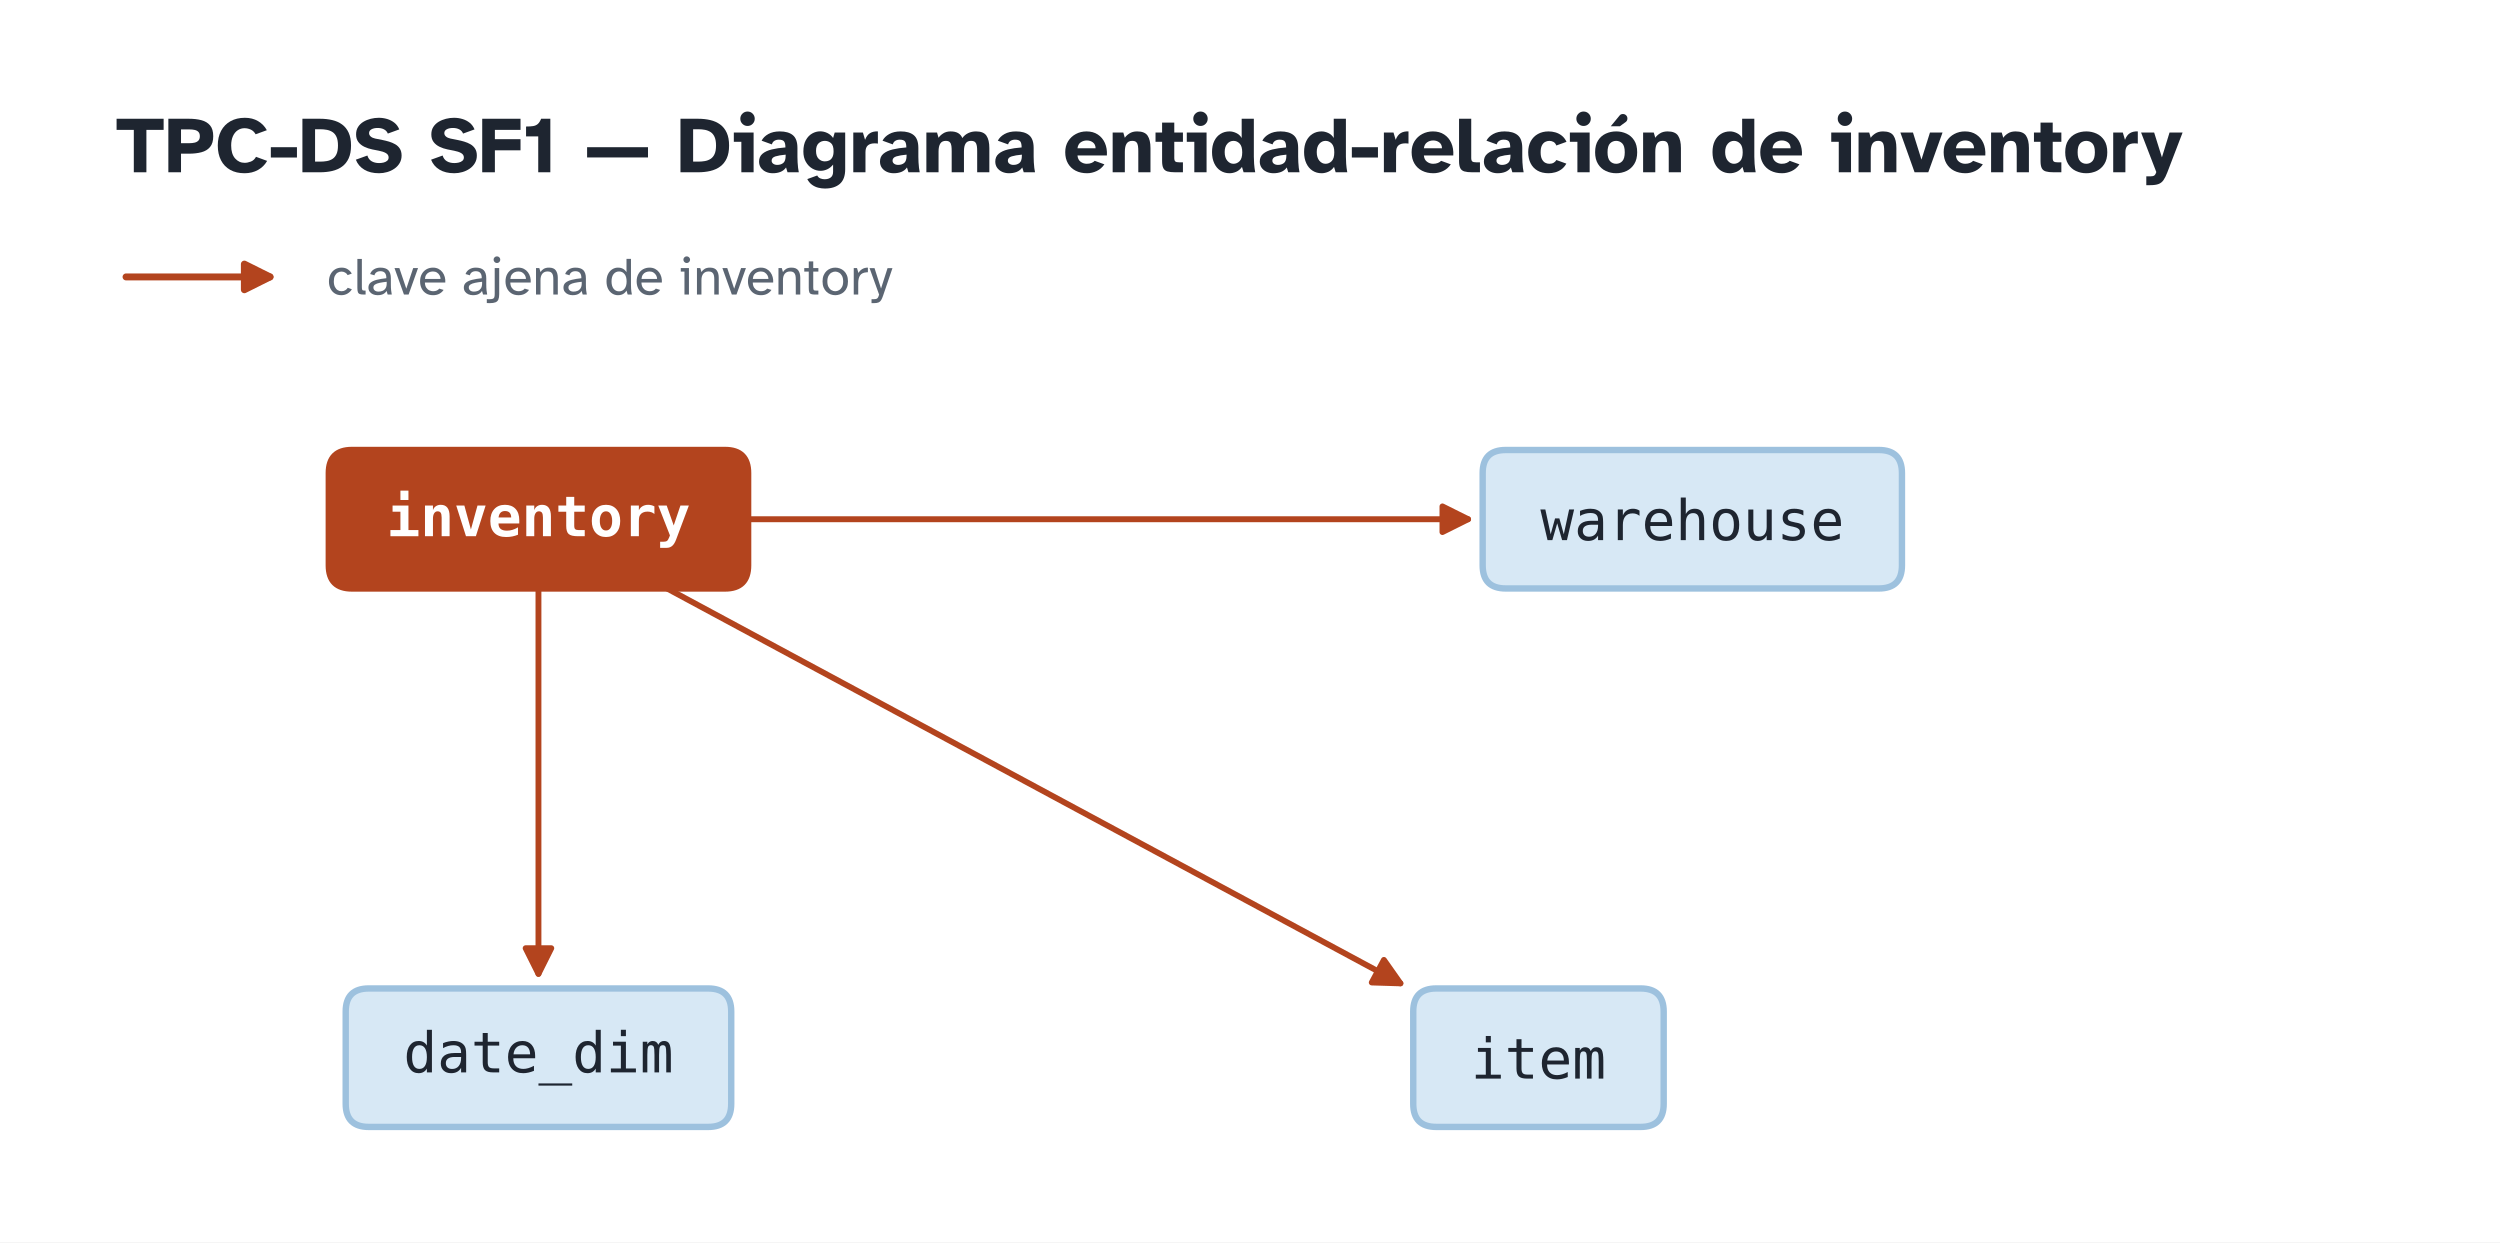
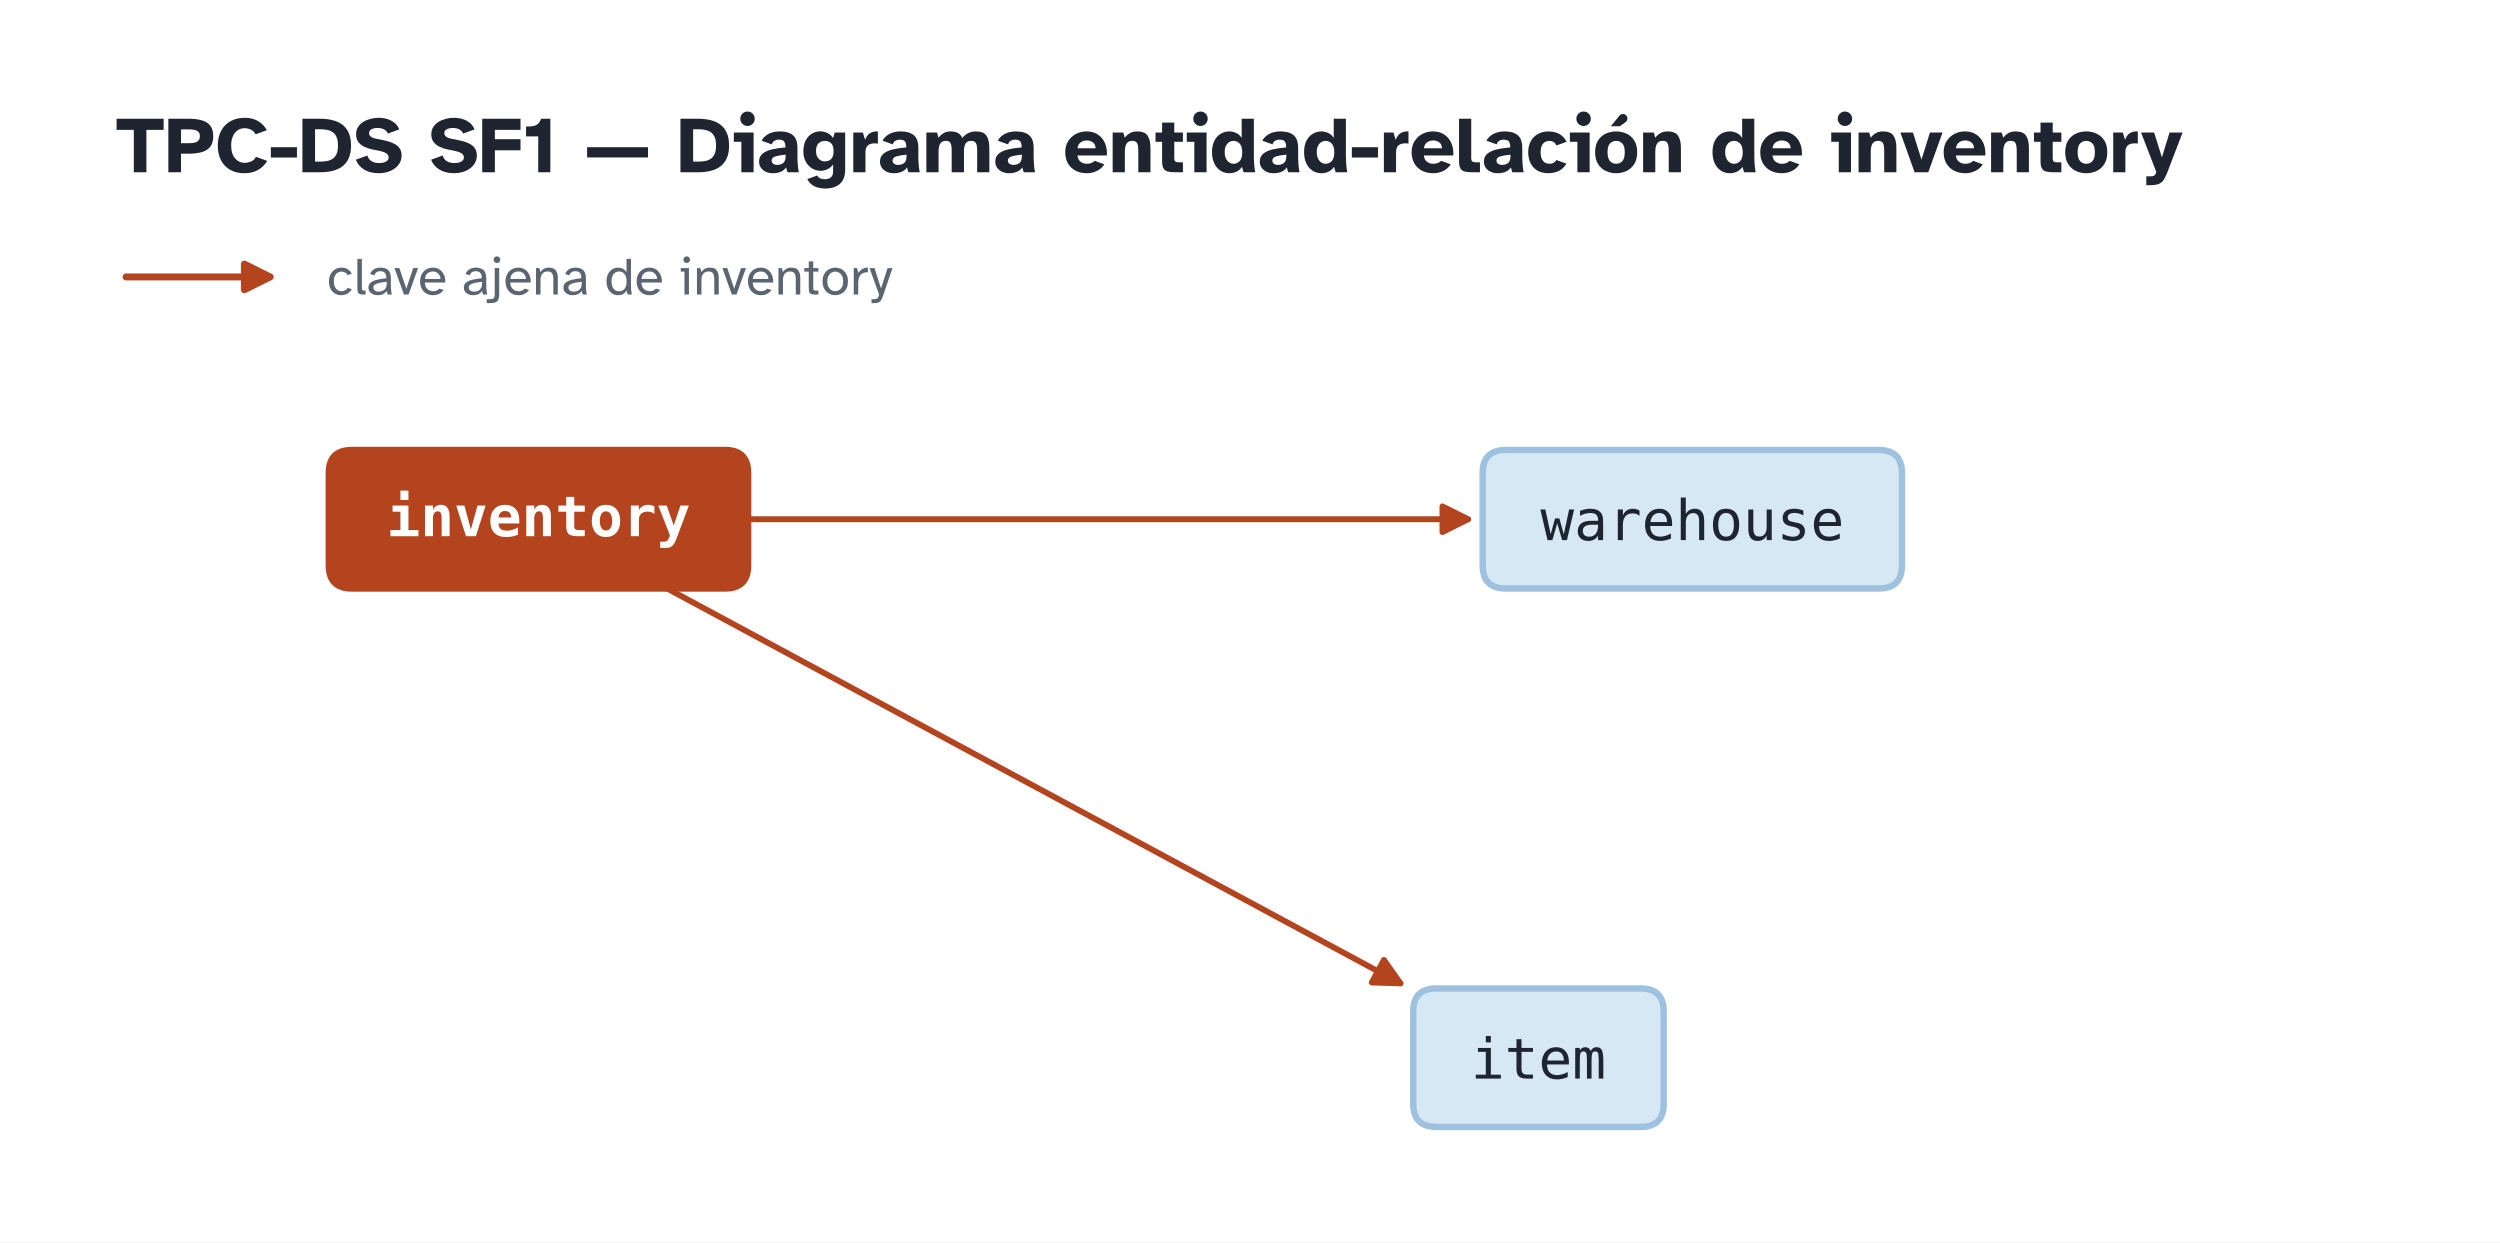
<svg xmlns="http://www.w3.org/2000/svg" xmlns:xlink="http://www.w3.org/1999/xlink" width="468pt" height="232.56pt" viewBox="0 0 468 232.56" version="1.1">
  <defs>
    <style type="text/css">*{stroke-linejoin: round; stroke-linecap: butt}</style>
  </defs>
  <g id="figure_1">
    <g id="patch_1">
      <path d="M 0 232.56  L 468 232.56  L 468 0  L 0 0  z " style="fill: #ffffff" />
    </g>
    <g id="axes_1">
      <g id="patch_2">
-         <path d="M 100.8 110.16  Q 100.8 146.848 100.8 182.307  " style="fill: none; stroke: #b3441e; stroke-width: 1.1; stroke-linecap: round" />
-         <path d="M 103.2 177.507  L 100.8 182.307  L 98.4 177.507  z " style="fill: #b3441e; stroke: #b3441e; stroke-width: 1.1; stroke-linecap: round" />
-       </g>
-       <g id="patch_3">
        <path d="M 124.869 110.16  Q 194.055 147.414 262.158 184.085  " style="fill: none; stroke: #b3441e; stroke-width: 1.1; stroke-linecap: round" />
        <path d="M 259.069 179.696  L 262.158 184.085  L 256.794 183.922  z " style="fill: #b3441e; stroke: #b3441e; stroke-width: 1.1; stroke-linecap: round" />
      </g>
-       <g id="patch_4">
+       <g id="patch_3">
        <path d="M 140.044 97.2  Q 208.051 97.2 274.828 97.2  " style="fill: none; stroke: #b3441e; stroke-width: 1.1; stroke-linecap: round" />
        <path d="M 270.028 94.8  L 274.828 97.2  L 270.028 99.6  z " style="fill: #b3441e; stroke: #b3441e; stroke-width: 1.1; stroke-linecap: round" />
      </g>
      <g id="text_1">
        <g style="fill: #1e2530" transform="translate(21.6 32.25) scale(0.15 -0.15)">
          <defs>
            <path id="AtkinsonHyperlegible-Bold-22" d="M 1472 0  L 1472 3386  L 96 3386  L 96 4275  L 3853 4275  L 3853 3386  L 2477 3386  L 2477 0  L 1472 0  z " transform="scale(0.015625)" />
            <path id="AtkinsonHyperlegible-Bold-1e" d="M 282 0  L 282 4275  L 1926 4275  Q 2483 4275 2921 4160  Q 3360 4045 3613 3744  Q 3866 3443 3866 2880  Q 3866 2323 3613 2019  Q 3360 1715 2921 1600  Q 2483 1485 1926 1485  L 1293 1485  L 1293 0  L 282 0  z M 1293 2323  L 1958 2323  Q 2195 2323 2384 2368  Q 2573 2413 2685 2534  Q 2797 2656 2797 2880  Q 2797 3104 2685 3222  Q 2573 3341 2384 3382  Q 2195 3424 1958 3424  L 1293 3424  L 1293 2323  z " transform="scale(0.015625)" />
            <path id="AtkinsonHyperlegible-Bold-11" d="M 2362 -77  Q 1696 -77 1216 192  Q 736 461 480 960  Q 224 1459 224 2138  Q 224 2816 489 3312  Q 755 3808 1241 4080  Q 1728 4352 2387 4352  Q 2995 4352 3446 4083  Q 3898 3814 4141 3360  L 3245 3034  Q 3104 3296 2861 3408  Q 2618 3520 2355 3520  Q 2061 3520 1817 3357  Q 1574 3194 1433 2883  Q 1293 2573 1293 2138  Q 1293 1466 1603 1110  Q 1914 755 2368 755  Q 2611 755 2870 857  Q 3130 960 3277 1235  L 4166 909  Q 3910 454 3440 188  Q 2970 -77 2362 -77  z " transform="scale(0.015625)" />
            <path id="AtkinsonHyperlegible-Bold-84" d="M 154 1178  L 154 2003  L 2240 2003  L 2240 1178  L 154 1178  z " transform="scale(0.015625)" />
            <path id="AtkinsonHyperlegible-Bold-12" d="M 282 0  L 282 4275  L 1690 4275  Q 2214 4275 2665 4169  Q 3117 4064 3453 3817  Q 3789 3571 3977 3158  Q 4166 2746 4166 2138  Q 4166 1523 3977 1113  Q 3789 704 3453 457  Q 3117 211 2665 105  Q 2214 0 1690 0  L 282 0  z M 1293 851  L 1709 851  Q 1984 851 2237 896  Q 2490 941 2691 1072  Q 2893 1203 3008 1459  Q 3123 1715 3123 2138  Q 3123 2560 3008 2819  Q 2893 3078 2691 3209  Q 2490 3341 2237 3389  Q 1984 3437 1709 3437  L 1293 3437  L 1293 851  z " transform="scale(0.015625)" />
            <path id="AtkinsonHyperlegible-Bold-21" d="M 2010 -77  Q 1312 -77 835 208  Q 358 493 160 1005  L 1082 1338  Q 1171 1030 1417 883  Q 1664 736 2016 736  Q 2202 736 2374 777  Q 2547 819 2662 918  Q 2778 1018 2778 1184  Q 2778 1408 2560 1533  Q 2342 1658 1997 1722  L 1478 1824  Q 1133 1894 835 2038  Q 538 2182 358 2422  Q 179 2662 179 3027  Q 179 3373 339 3622  Q 499 3872 764 4032  Q 1030 4192 1350 4272  Q 1670 4352 1990 4352  Q 2336 4352 2659 4256  Q 2982 4160 3238 3958  Q 3494 3757 3629 3424  L 2714 3091  Q 2630 3309 2416 3424  Q 2202 3539 1901 3539  Q 1606 3539 1411 3433  Q 1216 3328 1216 3130  Q 1216 2970 1350 2854  Q 1485 2739 1702 2694  L 2278 2579  Q 2541 2528 2809 2448  Q 3078 2368 3305 2237  Q 3533 2106 3673 1888  Q 3814 1670 3814 1338  Q 3814 998 3657 732  Q 3501 467 3241 288  Q 2982 109 2662 16  Q 2342 -77 2010 -77  z " transform="scale(0.015625)" />
            <path id="AtkinsonHyperlegible-Bold-3" transform="scale(0.015625)" />
            <path id="AtkinsonHyperlegible-Bold-14" d="M 282 0  L 282 4275  L 3341 4275  L 3341 3386  L 1293 3386  L 1293 2643  L 3341 2643  L 3341 1754  L 1293 1754  L 1293 0  L 282 0  z " transform="scale(0.015625)" />
            <path id="AtkinsonHyperlegible-Bold-6" d="M 1274 0  L 1274 2867  L 301 2867  L 301 3654  Q 640 3654 864 3689  Q 1088 3725 1238 3856  Q 1389 3987 1504 4275  L 2240 4275  L 2240 0  L 1274 0  z " transform="scale(0.015625)" />
            <path id="AtkinsonHyperlegible-Bold-ad" d="M 262 1184  L 262 2003  L 5126 2003  L 5126 1184  L 262 1184  z " transform="scale(0.015625)" />
            <path id="AtkinsonHyperlegible-Bold-31" d="M 1248 3699  Q 1011 3699 841 3868  Q 672 4038 672 4275  Q 672 4518 841 4684  Q 1011 4851 1248 4851  Q 1491 4851 1657 4684  Q 1824 4518 1824 4275  Q 1824 4038 1657 3868  Q 1491 3699 1248 3699  z M 755 0  L 755 2432  L 154 2432  L 154 3174  L 1734 3174  L 1734 0  L 755 0  z " transform="scale(0.015625)" />
            <path id="AtkinsonHyperlegible-Bold-29" d="M 1248 -77  Q 947 -77 697 38  Q 448 154 301 362  Q 154 570 154 858  Q 154 1248 426 1478  Q 698 1709 1171 1824  Q 1645 1939 2259 1984  Q 2259 2323 2150 2464  Q 2042 2605 1728 2605  Q 1530 2605 1379 2512  Q 1229 2419 1178 2227  L 358 2522  Q 518 2842 892 3053  Q 1267 3264 1811 3264  Q 2490 3264 2854 2963  Q 3219 2662 3219 1939  L 3219 1242  Q 3219 1037 3232 800  Q 3245 563 3270 352  Q 3296 141 3328 0  L 2426 0  L 2310 384  Q 2131 134 1859 28  Q 1587 -77 1248 -77  z M 1606 589  Q 1894 589 2086 742  Q 2278 896 2278 1331  L 2278 1408  Q 1773 1363 1465 1270  Q 1158 1178 1158 928  Q 1158 774 1286 681  Q 1414 589 1606 589  z " transform="scale(0.015625)" />
            <path id="AtkinsonHyperlegible-Bold-2f" d="M 1875 -1299  Q 1613 -1299 1344 -1232  Q 1075 -1165 844 -998  Q 614 -832 467 -544  L 1261 -256  Q 1350 -429 1516 -493  Q 1683 -557 1850 -557  Q 2157 -557 2342 -413  Q 2528 -269 2528 45  L 2528 614  Q 2323 358 2057 236  Q 1792 115 1523 115  Q 1178 115 864 300  Q 550 486 352 832  Q 154 1178 154 1658  Q 154 2214 352 2569  Q 550 2925 857 3097  Q 1165 3270 1491 3270  Q 1792 3270 2070 3136  Q 2349 3002 2528 2739  L 2656 3174  L 3494 3174  L 3494 237  Q 3494 -557 3065 -928  Q 2637 -1299 1875 -1299  z M 1869 870  Q 2061 870 2217 944  Q 2374 1018 2470 1197  Q 2566 1376 2566 1683  Q 2566 2150 2358 2329  Q 2150 2509 1869 2509  Q 1581 2509 1373 2317  Q 1165 2125 1165 1709  Q 1165 1286 1373 1078  Q 1581 870 1869 870  z " transform="scale(0.015625)" />
            <path id="AtkinsonHyperlegible-Bold-3a" d="M 320 0  L 320 3174  L 1088 3174  L 1261 2592  Q 1408 2976 1664 3129  Q 1920 3283 2285 3264  L 2285 2291  Q 2208 2304 2150 2307  Q 2093 2310 2022 2310  Q 1670 2310 1481 2144  Q 1293 1978 1293 1600  L 1293 0  L 320 0  z " transform="scale(0.015625)" />
            <path id="AtkinsonHyperlegible-Bold-35" d="M 320 0  L 320 3174  L 1171 3174  L 1293 2752  Q 1402 2931 1651 3097  Q 1901 3264 2253 3264  Q 2630 3264 2857 3129  Q 3085 2995 3194 2733  Q 3379 2995 3664 3129  Q 3949 3264 4282 3264  Q 4890 3264 5120 2921  Q 5350 2579 5350 1933  L 5350 0  L 4378 0  L 4378 1690  Q 4378 1914 4352 2099  Q 4326 2285 4224 2397  Q 4122 2509 3885 2509  Q 3590 2509 3456 2301  Q 3322 2093 3322 1677  L 3322 0  L 2342 0  L 2342 1690  Q 2342 1914 2320 2099  Q 2298 2285 2198 2397  Q 2099 2509 1869 2509  Q 1568 2509 1430 2291  Q 1293 2074 1293 1658  L 1293 0  L 320 0  z " transform="scale(0.015625)" />
            <path id="AtkinsonHyperlegible-Bold-2d" d="M 1894 -77  Q 1382 -77 988 124  Q 595 326 374 704  Q 154 1082 154 1606  Q 154 2112 387 2483  Q 621 2854 1008 3059  Q 1395 3264 1856 3264  Q 2381 3264 2755 3017  Q 3130 2771 3322 2339  Q 3514 1907 3482 1344  L 1133 1344  Q 1158 1011 1379 844  Q 1600 678 1869 678  Q 2093 678 2256 745  Q 2419 813 2509 915  L 3283 634  Q 3034 269 2659 96  Q 2285 -77 1894 -77  z M 1133 1920  L 2579 1920  Q 2573 2227 2368 2384  Q 2163 2541 1882 2541  Q 1606 2541 1392 2393  Q 1178 2246 1133 1920  z " transform="scale(0.015625)" />
            <path id="AtkinsonHyperlegible-Bold-36" d="M 320 0  L 320 3174  L 1171 3174  L 1293 2752  Q 1402 2931 1654 3097  Q 1907 3264 2272 3264  Q 2886 3264 3113 2921  Q 3341 2579 3341 1933  L 3341 0  L 2368 0  L 2368 1690  Q 2368 1914 2342 2099  Q 2317 2285 2217 2397  Q 2118 2509 1882 2509  Q 1574 2509 1433 2288  Q 1293 2067 1293 1632  L 1293 0  L 320 0  z " transform="scale(0.015625)" />
            <path id="AtkinsonHyperlegible-Bold-3c" d="M 1658 0  Q 1267 0 1036 67  Q 806 134 707 329  Q 608 525 608 896  L 608 2432  L 83 2432  L 83 3174  L 608 3174  L 608 3968  L 1581 3968  L 1581 3174  L 2272 3174  L 2272 2432  L 1581 2432  L 1581 1152  Q 1581 928 1667 861  Q 1754 794 1990 794  L 2272 794  L 2272 0  L 1658 0  z " transform="scale(0.015625)" />
            <path id="AtkinsonHyperlegible-Bold-2c" d="M 1555 -77  Q 1146 -77 829 128  Q 512 333 333 713  Q 154 1094 154 1613  Q 154 2131 333 2499  Q 512 2867 829 3065  Q 1146 3264 1555 3264  Q 1818 3264 2093 3133  Q 2368 3002 2522 2739  L 2522 4275  L 3494 4275  L 3494 1242  Q 3494 1005 3516 678  Q 3539 352 3603 0  L 2675 0  L 2547 429  Q 2349 154 2083 38  Q 1818 -77 1555 -77  z M 1869 678  Q 2150 678 2358 889  Q 2566 1101 2566 1594  Q 2566 2080 2358 2294  Q 2150 2509 1869 2509  Q 1581 2509 1373 2278  Q 1165 2048 1165 1613  Q 1165 1171 1373 924  Q 1581 678 1869 678  z " transform="scale(0.015625)" />
            <path id="AtkinsonHyperlegible-Bold-34" d="M 1370 0  Q 979 0 748 67  Q 518 134 419 329  Q 320 525 320 896  L 320 4275  L 1293 4275  L 1293 1152  Q 1293 928 1382 861  Q 1472 794 1715 794  L 1990 794  L 1990 0  L 1370 0  z " transform="scale(0.015625)" />
            <path id="AtkinsonHyperlegible-Bold-2b" d="M 1779 -77  Q 1254 -77 892 134  Q 531 346 342 726  Q 154 1107 154 1606  Q 154 2106 358 2480  Q 563 2854 931 3059  Q 1299 3264 1779 3264  Q 2054 3264 2326 3187  Q 2598 3110 2832 2928  Q 3066 2746 3213 2432  L 2400 2138  Q 2323 2342 2172 2425  Q 2022 2509 1837 2509  Q 1664 2509 1504 2422  Q 1344 2336 1245 2137  Q 1146 1939 1146 1600  Q 1146 1254 1248 1052  Q 1350 851 1507 764  Q 1664 678 1837 678  Q 2042 678 2182 758  Q 2323 838 2406 979  L 3200 691  Q 3040 403 2803 233  Q 2566 64 2300 -6  Q 2035 -77 1779 -77  z " transform="scale(0.015625)" />
            <path id="AtkinsonHyperlegible-Bold-e9" d="M 1837 -77  Q 1395 -77 1011 102  Q 627 282 390 656  Q 154 1030 154 1600  Q 154 2176 390 2544  Q 627 2912 1011 3088  Q 1395 3264 1837 3264  Q 2272 3264 2656 3088  Q 3040 2912 3277 2544  Q 3514 2176 3514 1600  Q 3514 1030 3277 656  Q 3040 282 2656 102  Q 2272 -77 1837 -77  z M 1837 678  Q 2131 678 2326 889  Q 2522 1101 2522 1600  Q 2522 2106 2320 2307  Q 2118 2509 1837 2509  Q 1549 2509 1347 2307  Q 1146 2106 1146 1600  Q 1146 1101 1344 889  Q 1542 678 1837 678  z M 1402 3674  Q 1581 3891 1757 4105  Q 1933 4320 2112 4538  Q 2208 4653 2375 4653  Q 2528 4653 2630 4550  Q 2733 4448 2733 4294  Q 2733 4128 2612 4026  Q 2490 3942 2371 3852  Q 2253 3763 2132 3674  L 1402 3674  z " transform="scale(0.015625)" />
            <path id="AtkinsonHyperlegible-Bold-3e" d="M 1133 0  L 0 3174  L 1005 3174  L 1683 1011  L 2362 3174  L 3366 3174  L 2227 0  L 1133 0  z " transform="scale(0.015625)" />
            <path id="AtkinsonHyperlegible-Bold-37" d="M 1837 -77  Q 1395 -77 1011 102  Q 627 282 390 656  Q 154 1030 154 1600  Q 154 2176 390 2544  Q 627 2912 1011 3088  Q 1395 3264 1837 3264  Q 2272 3264 2656 3088  Q 3040 2912 3277 2544  Q 3514 2176 3514 1600  Q 3514 1030 3277 656  Q 3040 282 2656 102  Q 2272 -77 1837 -77  z M 1837 678  Q 2131 678 2326 889  Q 2522 1101 2522 1600  Q 2522 2106 2320 2307  Q 2118 2509 1837 2509  Q 1549 2509 1347 2307  Q 1146 2106 1146 1600  Q 1146 1101 1344 889  Q 1542 678 1837 678  z " transform="scale(0.015625)" />
            <path id="AtkinsonHyperlegible-Bold-41" d="M 416 -1030  L 416 -326  L 608 -326  Q 826 -326 934 -307  Q 1043 -288 1104 -214  Q 1165 -141 1216 19  L 0 3174  L 1043 3174  L 1664 1190  L 2272 3174  L 3315 3174  L 2099 0  Q 1946 -403 1789 -627  Q 1632 -851 1389 -940  Q 1146 -1030 730 -1030  L 416 -1030  z " transform="scale(0.015625)" />
          </defs>
          <use xlink:href="#AtkinsonHyperlegible-Bold-22" />
          <use xlink:href="#AtkinsonHyperlegible-Bold-1e" transform="translate(61.70312 0)" />
          <use xlink:href="#AtkinsonHyperlegible-Bold-11" transform="translate(124.2969 0)" />
          <use xlink:href="#AtkinsonHyperlegible-Bold-84" transform="translate(191.5938 0)" />
          <use xlink:href="#AtkinsonHyperlegible-Bold-12" transform="translate(229 0)" />
          <use xlink:href="#AtkinsonHyperlegible-Bold-21" transform="translate(297.5938 0)" />
          <use xlink:href="#AtkinsonHyperlegible-Bold-3" transform="translate(359.5 0)" />
          <use xlink:href="#AtkinsonHyperlegible-Bold-21" transform="translate(391.5 0)" />
          <use xlink:href="#AtkinsonHyperlegible-Bold-14" transform="translate(453.4062 0)" />
          <use xlink:href="#AtkinsonHyperlegible-Bold-6" transform="translate(507.8125 0)" />
          <use xlink:href="#AtkinsonHyperlegible-Bold-3" transform="translate(552.6094 0)" />
          <use xlink:href="#AtkinsonHyperlegible-Bold-ad" transform="translate(584.6094 0)" />
          <use xlink:href="#AtkinsonHyperlegible-Bold-3" transform="translate(668.8125 0)" />
          <use xlink:href="#AtkinsonHyperlegible-Bold-12" transform="translate(700.8125 0)" />
          <use xlink:href="#AtkinsonHyperlegible-Bold-31" transform="translate(769.4062 0)" />
          <use xlink:href="#AtkinsonHyperlegible-Bold-29" transform="translate(800.9062 0)" />
          <use xlink:href="#AtkinsonHyperlegible-Bold-2f" transform="translate(856.2031 0)" />
          <use xlink:href="#AtkinsonHyperlegible-Bold-3a" transform="translate(915.9062 0)" />
          <use xlink:href="#AtkinsonHyperlegible-Bold-29" transform="translate(951.8125 0)" />
          <use xlink:href="#AtkinsonHyperlegible-Bold-35" transform="translate(1007.109 0)" />
          <use xlink:href="#AtkinsonHyperlegible-Bold-29" transform="translate(1095.703 0)" />
          <use xlink:href="#AtkinsonHyperlegible-Bold-3" transform="translate(1151 0)" />
          <use xlink:href="#AtkinsonHyperlegible-Bold-2d" transform="translate(1183 0)" />
          <use xlink:href="#AtkinsonHyperlegible-Bold-36" transform="translate(1239.594 0)" />
          <use xlink:href="#AtkinsonHyperlegible-Bold-3c" transform="translate(1296.797 0)" />
          <use xlink:href="#AtkinsonHyperlegible-Bold-31" transform="translate(1334.703 0)" />
          <use xlink:href="#AtkinsonHyperlegible-Bold-2c" transform="translate(1366.203 0)" />
          <use xlink:href="#AtkinsonHyperlegible-Bold-29" transform="translate(1425.797 0)" />
          <use xlink:href="#AtkinsonHyperlegible-Bold-2c" transform="translate(1481.094 0)" />
          <use xlink:href="#AtkinsonHyperlegible-Bold-84" transform="translate(1540.688 0)" />
          <use xlink:href="#AtkinsonHyperlegible-Bold-3a" transform="translate(1578.094 0)" />
          <use xlink:href="#AtkinsonHyperlegible-Bold-2d" transform="translate(1615.297 0)" />
          <use xlink:href="#AtkinsonHyperlegible-Bold-34" transform="translate(1671.891 0)" />
          <use xlink:href="#AtkinsonHyperlegible-Bold-29" transform="translate(1705.5 0)" />
          <use xlink:href="#AtkinsonHyperlegible-Bold-2b" transform="translate(1760.797 0)" />
          <use xlink:href="#AtkinsonHyperlegible-Bold-31" transform="translate(1812.797 0)" />
          <use xlink:href="#AtkinsonHyperlegible-Bold-e9" transform="translate(1844.297 0)" />
          <use xlink:href="#AtkinsonHyperlegible-Bold-36" transform="translate(1901.594 0)" />
          <use xlink:href="#AtkinsonHyperlegible-Bold-3" transform="translate(1958.797 0)" />
          <use xlink:href="#AtkinsonHyperlegible-Bold-2c" transform="translate(1990.797 0)" />
          <use xlink:href="#AtkinsonHyperlegible-Bold-2d" transform="translate(2050.391 0)" />
          <use xlink:href="#AtkinsonHyperlegible-Bold-3" transform="translate(2106.984 0)" />
          <use xlink:href="#AtkinsonHyperlegible-Bold-31" transform="translate(2138.984 0)" />
          <use xlink:href="#AtkinsonHyperlegible-Bold-36" transform="translate(2170.484 0)" />
          <use xlink:href="#AtkinsonHyperlegible-Bold-3e" transform="translate(2227.688 0)" />
          <use xlink:href="#AtkinsonHyperlegible-Bold-2d" transform="translate(2279.281 0)" />
          <use xlink:href="#AtkinsonHyperlegible-Bold-36" transform="translate(2335.875 0)" />
          <use xlink:href="#AtkinsonHyperlegible-Bold-3c" transform="translate(2393.078 0)" />
          <use xlink:href="#AtkinsonHyperlegible-Bold-37" transform="translate(2430.984 0)" />
          <use xlink:href="#AtkinsonHyperlegible-Bold-3a" transform="translate(2488.281 0)" />
          <use xlink:href="#AtkinsonHyperlegible-Bold-41" transform="translate(2528.078 0)" />
        </g>
      </g>
-       <g id="patch_5">
+       <g id="patch_4">
        <path d="M 23.597 51.84  Q 37.798 51.84 50.546 51.84  " style="fill: none; stroke: #b3441e; stroke-width: 1.3; stroke-linecap: round" />
        <path d="M 45.746 49.44  L 50.546 51.84  L 45.746 54.24  z " style="fill: #b3441e; stroke: #b3441e; stroke-width: 1.3; stroke-linecap: round" />
      </g>
      <g id="text_2">
        <g style="fill: #5b6572" transform="translate(61.2 55.14) scale(0.1 -0.1)">
          <defs>
            <path id="AtkinsonHyperlegible-Regular-2b" d="M 1722 -77  Q 1267 -77 934 137  Q 602 352 422 723  Q 243 1094 243 1574  Q 243 2048 432 2422  Q 621 2797 966 3011  Q 1312 3226 1779 3226  Q 2208 3226 2515 3014  Q 2822 2803 2976 2509  L 2483 2330  Q 2381 2522 2182 2637  Q 1984 2752 1741 2752  Q 1504 2752 1293 2627  Q 1082 2502 954 2243  Q 826 1984 826 1581  Q 826 1184 957 918  Q 1088 653 1296 525  Q 1504 397 1741 397  Q 2003 397 2198 515  Q 2394 634 2496 813  L 2989 634  Q 2810 326 2477 124  Q 2144 -77 1722 -77  z " transform="scale(0.015625)" />
            <path id="AtkinsonHyperlegible-Regular-34" d="M 1197 0  Q 896 0 733 61  Q 570 122 509 294  Q 448 467 448 794  L 448 4269  L 986 4269  L 986 883  Q 986 640 1037 557  Q 1088 474 1312 474  L 1434 474  L 1434 0  L 1197 0  z " transform="scale(0.015625)" />
            <path id="AtkinsonHyperlegible-Regular-29" d="M 1338 -77  Q 1037 -77 787 32  Q 538 141 390 345  Q 243 550 243 838  Q 243 1216 508 1433  Q 774 1651 1257 1769  Q 1741 1888 2387 1958  Q 2400 2362 2227 2579  Q 2054 2797 1670 2797  Q 1382 2797 1200 2665  Q 1018 2534 966 2304  L 448 2458  Q 576 2822 905 3024  Q 1235 3226 1664 3226  Q 2323 3226 2627 2915  Q 2931 2605 2931 1939  L 2931 1197  Q 2931 800 2963 512  Q 2995 224 3040 0  L 2547 0  L 2419 435  Q 2278 198 2016 60  Q 1754 -77 1338 -77  z M 1453 352  Q 1702 352 1926 441  Q 2150 531 2291 745  Q 2432 960 2432 1331  L 2432 1530  Q 1946 1478 1587 1404  Q 1229 1331 1033 1200  Q 838 1069 838 851  Q 838 627 1001 489  Q 1165 352 1453 352  z " transform="scale(0.015625)" />
            <path id="AtkinsonHyperlegible-Regular-3e" d="M 1133 0  L 0 3174  L 582 3174  L 1414 704  L 2240 3174  L 2822 3174  L 1690 0  L 1133 0  z " transform="scale(0.015625)" />
            <path id="AtkinsonHyperlegible-Regular-2d" d="M 1798 -77  Q 1299 -77 953 144  Q 608 365 425 739  Q 243 1114 243 1581  Q 243 2086 448 2454  Q 653 2822 1001 3024  Q 1350 3226 1786 3226  Q 2163 3226 2451 3075  Q 2739 2925 2928 2672  Q 3117 2419 3203 2099  Q 3290 1779 3264 1440  L 819 1440  Q 832 1043 995 812  Q 1158 582 1382 489  Q 1606 397 1798 397  Q 2067 397 2249 483  Q 2432 570 2541 710  L 3059 557  Q 2886 282 2566 102  Q 2246 -77 1798 -77  z M 826 1869  L 2694 1869  Q 2694 2093 2582 2297  Q 2470 2502 2268 2633  Q 2067 2765 1786 2765  Q 1549 2765 1337 2675  Q 1126 2586 988 2387  Q 851 2189 826 1869  z " transform="scale(0.015625)" />
            <path id="AtkinsonHyperlegible-Regular-3" transform="scale(0.015625)" />
            <path id="AtkinsonHyperlegible-Regular-32" d="M 845 3776  Q 678 3776 560 3894  Q 442 4013 442 4179  Q 442 4346 560 4461  Q 678 4576 845 4576  Q 1011 4576 1126 4461  Q 1242 4346 1242 4179  Q 1242 4013 1126 3894  Q 1011 3776 845 3776  z M -19 -1030  L -371 -1018  L -371 -550  L -70 -557  Q 198 -557 339 -509  Q 480 -461 528 -326  Q 576 -192 576 77  L 576 3174  L 1114 3174  L 1114 45  Q 1114 -365 1014 -598  Q 915 -832 668 -931  Q 422 -1030 -19 -1030  z " transform="scale(0.015625)" />
            <path id="AtkinsonHyperlegible-Regular-36" d="M 448 0  L 448 3174  L 845 3174  L 986 2694  Q 1120 2918 1363 3072  Q 1606 3226 2010 3226  Q 2586 3226 2822 2890  Q 3059 2554 3059 2010  L 3059 0  L 2522 0  L 2522 1850  Q 2522 2093 2477 2301  Q 2432 2509 2281 2637  Q 2131 2765 1824 2765  Q 1434 2765 1210 2499  Q 986 2234 986 1722  L 986 0  L 448 0  z " transform="scale(0.015625)" />
            <path id="AtkinsonHyperlegible-Regular-2c" d="M 1606 -77  Q 1248 -77 934 118  Q 621 314 432 682  Q 243 1050 243 1574  Q 243 2099 432 2467  Q 621 2835 934 3030  Q 1248 3226 1606 3226  Q 1984 3226 2240 3075  Q 2496 2925 2637 2675  L 2637 4275  L 3174 4275  L 3174 1197  Q 3174 1037 3187 726  Q 3200 416 3283 0  L 2778 0  L 2637 480  Q 2496 224 2240 73  Q 1984 -77 1606 -77  z M 1747 384  Q 2157 384 2403 697  Q 2650 1011 2650 1574  Q 2650 2144 2403 2454  Q 2157 2765 1747 2765  Q 1338 2765 1091 2454  Q 845 2144 845 1574  Q 845 1011 1091 697  Q 1338 384 1747 384  z " transform="scale(0.015625)" />
            <path id="AtkinsonHyperlegible-Regular-31" d="M 998 3776  Q 838 3776 720 3894  Q 602 4013 602 4179  Q 602 4346 720 4461  Q 838 4576 998 4576  Q 1165 4576 1283 4461  Q 1402 4346 1402 4179  Q 1402 4013 1283 3894  Q 1165 3776 998 3776  z M 730 0  L 730 2746  L 288 2746  L 288 3174  L 1267 3174  L 1267 0  L 730 0  z " transform="scale(0.015625)" />
            <path id="AtkinsonHyperlegible-Regular-3c" d="M 1414 0  Q 1114 0 950 61  Q 787 122 726 294  Q 666 467 666 794  L 666 2746  L 128 2746  L 128 3174  L 666 3174  L 666 3974  L 1203 3974  L 1203 3174  L 1818 3174  L 1818 2746  L 1203 2746  L 1203 883  Q 1203 640 1251 557  Q 1299 474 1530 474  L 1818 474  L 1818 0  L 1414 0  z " transform="scale(0.015625)" />
            <path id="AtkinsonHyperlegible-Regular-37" d="M 1766 -77  Q 1491 -77 1222 19  Q 954 115 733 316  Q 512 518 377 832  Q 243 1146 243 1574  Q 243 2003 377 2316  Q 512 2630 733 2832  Q 954 3034 1222 3130  Q 1491 3226 1766 3226  Q 2042 3226 2314 3130  Q 2586 3034 2806 2832  Q 3027 2630 3158 2316  Q 3290 2003 3290 1574  Q 3290 1146 3158 832  Q 3027 518 2806 316  Q 2586 115 2314 19  Q 2042 -77 1766 -77  z M 1766 397  Q 1997 397 2214 521  Q 2432 646 2573 905  Q 2714 1165 2714 1574  Q 2714 1984 2573 2243  Q 2432 2502 2214 2627  Q 1997 2752 1766 2752  Q 1542 2752 1321 2627  Q 1101 2502 960 2243  Q 819 1984 819 1574  Q 819 1165 960 905  Q 1101 646 1321 521  Q 1542 397 1766 397  z " transform="scale(0.015625)" />
            <path id="AtkinsonHyperlegible-Regular-3a" d="M 448 0  L 448 3174  L 838 3174  L 1011 2586  Q 1178 2874 1462 3050  Q 1747 3226 2144 3226  L 2144 2669  Q 2099 2669 2051 2669  Q 2003 2669 1958 2662  Q 1414 2618 1200 2285  Q 986 1952 986 1363  L 986 0  L 448 0  z " transform="scale(0.015625)" />
            <path id="AtkinsonHyperlegible-Regular-41" d="M 237 -1030  L 237 -557  L 454 -557  Q 685 -557 806 -521  Q 928 -486 1001 -368  Q 1075 -250 1146 -6  L 0 3168  L 595 3168  L 1376 723  L 2157 3168  L 2746 3168  L 1619 -141  Q 1504 -480 1385 -675  Q 1267 -870 1068 -950  Q 870 -1030 512 -1030  L 237 -1030  z " transform="scale(0.015625)" />
          </defs>
          <use xlink:href="#AtkinsonHyperlegible-Regular-2b" />
          <use xlink:href="#AtkinsonHyperlegible-Regular-34" transform="translate(50 0)" />
          <use xlink:href="#AtkinsonHyperlegible-Regular-29" transform="translate(73.90625 0)" />
          <use xlink:href="#AtkinsonHyperlegible-Regular-3e" transform="translate(126.5 0)" />
          <use xlink:href="#AtkinsonHyperlegible-Regular-2d" transform="translate(170.5938 0)" />
          <use xlink:href="#AtkinsonHyperlegible-Regular-3" transform="translate(224.5 0)" />
          <use xlink:href="#AtkinsonHyperlegible-Regular-29" transform="translate(252.5 0)" />
          <use xlink:href="#AtkinsonHyperlegible-Regular-32" transform="translate(305.0938 0)" />
          <use xlink:href="#AtkinsonHyperlegible-Regular-2d" transform="translate(330.5 0)" />
          <use xlink:href="#AtkinsonHyperlegible-Regular-36" transform="translate(384.4062 0)" />
          <use xlink:href="#AtkinsonHyperlegible-Regular-29" transform="translate(439 0)" />
          <use xlink:href="#AtkinsonHyperlegible-Regular-3" transform="translate(491.5938 0)" />
          <use xlink:href="#AtkinsonHyperlegible-Regular-2c" transform="translate(519.5938 0)" />
          <use xlink:href="#AtkinsonHyperlegible-Regular-2d" transform="translate(576 0)" />
          <use xlink:href="#AtkinsonHyperlegible-Regular-3" transform="translate(629.9062 0)" />
          <use xlink:href="#AtkinsonHyperlegible-Regular-31" transform="translate(657.9062 0)" />
          <use xlink:href="#AtkinsonHyperlegible-Regular-36" transform="translate(685.7031 0)" />
          <use xlink:href="#AtkinsonHyperlegible-Regular-3e" transform="translate(740.2969 0)" />
          <use xlink:href="#AtkinsonHyperlegible-Regular-2d" transform="translate(784.3906 0)" />
          <use xlink:href="#AtkinsonHyperlegible-Regular-36" transform="translate(838.2969 0)" />
          <use xlink:href="#AtkinsonHyperlegible-Regular-3c" transform="translate(891.5938 0)" />
          <use xlink:href="#AtkinsonHyperlegible-Regular-37" transform="translate(924 0)" />
          <use xlink:href="#AtkinsonHyperlegible-Regular-3a" transform="translate(979.2031 0)" />
          <use xlink:href="#AtkinsonHyperlegible-Regular-41" transform="translate(1015.797 0)" />
        </g>
      </g>
+       <g id="patch_5">
+         <path d="M 65.876 84.24  L 135.725 84.24  Q 140.044 84.24 140.044 88.56  L 140.044 105.84  Q 140.044 110.16 135.725 110.16  L 65.876 110.16  Q 61.556 110.16 61.556 105.84  L 61.556 88.56  Q 61.556 84.24 65.876 84.24  z " clip-path="url(#p461559e64b)" style="fill: #b3441e; stroke: #b3441e; stroke-width: 1.2; stroke-linejoin: miter" />
+       </g>
      <g id="patch_6">
-         <path d="M 65.876 84.24  L 135.725 84.24  Q 140.044 84.24 140.044 88.56  L 140.044 105.84  Q 140.044 110.16 135.725 110.16  L 65.876 110.16  Q 61.556 110.16 61.556 105.84  L 61.556 88.56  Q 61.556 84.24 65.876 84.24  z " clip-path="url(#p76c222c9c9)" style="fill: #b3441e; stroke: #b3441e; stroke-width: 1.2; stroke-linejoin: miter" />
+         <path d="M 268.878 185.04  L 307.122 185.04  Q 311.442 185.04 311.442 189.36  L 311.442 206.64  Q 311.442 210.96 307.122 210.96  L 268.878 210.96  Q 264.558 210.96 264.558 206.64  L 264.558 189.36  Q 264.558 185.04 268.878 185.04  z " clip-path="url(#p461559e64b)" style="fill: #d7e8f5; stroke: #9dc1de; stroke-width: 1.2; stroke-linejoin: miter" />
      </g>
      <g id="patch_7">
-         <path d="M 69.036 185.04  L 132.564 185.04  Q 136.884 185.04 136.884 189.36  L 136.884 206.64  Q 136.884 210.96 132.564 210.96  L 69.036 210.96  Q 64.716 210.96 64.716 206.64  L 64.716 189.36  Q 64.716 185.04 69.036 185.04  z " clip-path="url(#p76c222c9c9)" style="fill: #d7e8f5; stroke: #9dc1de; stroke-width: 1.2; stroke-linejoin: miter" />
-       </g>
-       <g id="patch_8">
-         <path d="M 268.878 185.04  L 307.122 185.04  Q 311.442 185.04 311.442 189.36  L 311.442 206.64  Q 311.442 210.96 307.122 210.96  L 268.878 210.96  Q 264.558 210.96 264.558 206.64  L 264.558 189.36  Q 264.558 185.04 268.878 185.04  z " clip-path="url(#p76c222c9c9)" style="fill: #d7e8f5; stroke: #9dc1de; stroke-width: 1.2; stroke-linejoin: miter" />
-       </g>
-       <g id="patch_9">
-         <path d="M 281.875 84.24  L 351.724 84.24  Q 356.045 84.24 356.045 88.56  L 356.045 105.84  Q 356.045 110.16 351.724 110.16  L 281.875 110.16  Q 277.555 110.16 277.555 105.84  L 277.555 88.56  Q 277.555 84.24 281.875 84.24  z " clip-path="url(#p76c222c9c9)" style="fill: #d7e8f5; stroke: #9dc1de; stroke-width: 1.2; stroke-linejoin: miter" />
+         <path d="M 281.875 84.24  L 351.724 84.24  Q 356.045 84.24 356.045 88.56  L 356.045 105.84  Q 356.045 110.16 351.724 110.16  L 281.875 110.16  Q 277.555 110.16 277.555 105.84  L 277.555 88.56  Q 277.555 84.24 281.875 84.24  z " clip-path="url(#p461559e64b)" style="fill: #d7e8f5; stroke: #9dc1de; stroke-width: 1.2; stroke-linejoin: miter" />
      </g>
      <g id="text_3">
        <g style="fill: #ffffff" transform="translate(72.35402 100.3812) scale(0.105 -0.105)">
          <defs>
            <path id="DejaVuSansMono-Bold-4c" d="M 691 3500  L 2503 3500  L 2503 703  L 3641 703  L 3641 0  L 447 0  L 447 703  L 1588 703  L 1588 2797  L 691 2797  L 691 3500  z M 1588 5203  L 2503 5203  L 2503 4134  L 1588 4134  L 1588 5203  z " transform="scale(0.015625)" />
            <path id="DejaVuSansMono-Bold-51" d="M 3347 2272  L 3347 0  L 2438 0  L 2438 2131  Q 2438 2513 2330 2677  Q 2222 2841 1978 2841  Q 1731 2841 1589 2619  Q 1447 2397 1447 2003  L 1447 0  L 538 0  L 538 3500  L 1447 3500  L 1447 2975  Q 1544 3266 1778 3425  Q 2013 3584 2344 3584  Q 2841 3584 3094 3254  Q 3347 2925 3347 2272  z " transform="scale(0.015625)" />
            <path id="DejaVuSansMono-Bold-59" d="M 3603 3500  L 2491 0  L 1363 0  L 250 3500  L 1178 3500  L 1925 769  L 2675 3500  L 3603 3500  z " transform="scale(0.015625)" />
            <path id="DejaVuSansMono-Bold-48" d="M 3444 172  Q 3125 41 2794 -25  Q 2463 -91 2094 -91  Q 1216 -91 752 379  Q 288 850 288 1734  Q 288 2591 734 3087  Q 1181 3584 1953 3584  Q 2731 3584 3161 3123  Q 3591 2663 3591 1825  L 3591 1453  L 1219 1453  Q 1222 1041 1462 837  Q 1703 634 2181 634  Q 2497 634 2803 725  Q 3109 816 3444 1013  L 3444 172  z M 2669 2141  Q 2663 2503 2483 2689  Q 2303 2875 1953 2875  Q 1638 2875 1450 2683  Q 1263 2491 1228 2138  L 2669 2141  z " transform="scale(0.015625)" />
            <path id="DejaVuSansMono-Bold-57" d="M 2156 4494  L 2156 3500  L 3353 3500  L 3353 2797  L 2156 2797  L 2156 1141  Q 2156 906 2270 804  Q 2384 703 2650 703  L 3353 703  L 3353 0  L 2584 0  Q 1797 0 1519 251  Q 1241 503 1241 1184  L 1241 2797  L 347 2797  L 347 3500  L 1241 3500  L 1241 4494  L 2156 4494  z " transform="scale(0.015625)" />
            <path id="DejaVuSansMono-Bold-52" d="M 1925 2841  Q 1597 2841 1409 2552  Q 1222 2263 1222 1747  Q 1222 1231 1409 942  Q 1597 653 1925 653  Q 2256 653 2443 942  Q 2631 1231 2631 1747  Q 2631 2263 2443 2552  Q 2256 2841 1925 2841  z M 306 1747  Q 306 2594 745 3089  Q 1184 3584 1925 3584  Q 2669 3584 3108 3089  Q 3547 2594 3547 1747  Q 3547 900 3108 404  Q 2669 -91 1925 -91  Q 1184 -91 745 404  Q 306 900 306 1747  z " transform="scale(0.015625)" />
            <path id="DejaVuSansMono-Bold-55" d="M 3597 2534  Q 3447 2672 3245 2740  Q 3044 2809 2803 2809  Q 2513 2809 2295 2707  Q 2078 2606 1959 2413  Q 1884 2294 1854 2125  Q 1825 1956 1825 1613  L 1825 0  L 909 0  L 909 3500  L 1825 3500  L 1825 2956  Q 1959 3256 2237 3420  Q 2516 3584 2888 3584  Q 3075 3584 3254 3539  Q 3434 3494 3597 3406  L 3597 2534  z " transform="scale(0.015625)" />
            <path id="DejaVuSansMono-Bold-5c" d="M 2222 -378  Q 2038 -872 1780 -1098  Q 1522 -1325 1153 -1325  L 397 -1325  L 397 -628  L 769 -628  Q 1050 -628 1181 -533  Q 1313 -438 1447 -91  L 1516 97  L 184 3500  L 1147 3500  L 1947 1228  L 2713 3500  L 3675 3500  L 2222 -378  z " transform="scale(0.015625)" />
          </defs>
          <use xlink:href="#DejaVuSansMono-Bold-4c" />
          <use xlink:href="#DejaVuSansMono-Bold-51" transform="translate(60.20312 0)" />
          <use xlink:href="#DejaVuSansMono-Bold-59" transform="translate(120.4062 0)" />
          <use xlink:href="#DejaVuSansMono-Bold-48" transform="translate(180.6094 0)" />
          <use xlink:href="#DejaVuSansMono-Bold-51" transform="translate(240.8125 0)" />
          <use xlink:href="#DejaVuSansMono-Bold-57" transform="translate(301.0156 0)" />
          <use xlink:href="#DejaVuSansMono-Bold-52" transform="translate(361.2188 0)" />
          <use xlink:href="#DejaVuSansMono-Bold-55" transform="translate(421.4219 0)" />
          <use xlink:href="#DejaVuSansMono-Bold-5c" transform="translate(481.625 0)" />
        </g>
      </g>
      <g id="text_4">
-         <g style="fill: #1e2530" transform="translate(75.51469 200.7513) scale(0.105 -0.105)">
-           <defs>
-             <path id="DejaVuSansMono-47" d="M 2681 3053  L 2681 4863  L 3256 4863  L 3256 0  L 2681 0  L 2681 441  Q 2538 181 2298 45  Q 2059 -91 1747 -91  Q 1113 -91 748 401  Q 384 894 384 1759  Q 384 2613 750 3098  Q 1116 3584 1747 3584  Q 2063 3584 2303 3448  Q 2544 3313 2681 3053  z M 991 1747  Q 991 1078 1203 737  Q 1416 397 1831 397  Q 2247 397 2464 740  Q 2681 1084 2681 1747  Q 2681 2413 2464 2755  Q 2247 3097 1831 3097  Q 1416 3097 1203 2756  Q 991 2416 991 1747  z " transform="scale(0.015625)" />
-             <path id="DejaVuSansMono-44" d="M 2194 1759  L 2003 1759  Q 1500 1759 1245 1582  Q 991 1406 991 1056  Q 991 741 1181 566  Q 1372 391 1709 391  Q 2184 391 2456 720  Q 2728 1050 2731 1631  L 2731 1759  L 2194 1759  z M 3309 1997  L 3309 0  L 2731 0  L 2731 519  Q 2547 206 2267 57  Q 1988 -91 1588 -91  Q 1053 -91 734 211  Q 416 513 416 1019  Q 416 1603 808 1906  Q 1200 2209 1959 2209  L 2731 2209  L 2731 2300  Q 2728 2719 2518 2908  Q 2309 3097 1850 3097  Q 1556 3097 1256 3012  Q 956 2928 672 2766  L 672 3341  Q 991 3463 1283 3523  Q 1575 3584 1850 3584  Q 2284 3584 2592 3456  Q 2900 3328 3091 3072  Q 3209 2916 3259 2686  Q 3309 2456 3309 1997  z " transform="scale(0.015625)" />
+         <g style="fill: #1e2530" transform="translate(275.3573 201.9145) scale(0.105 -0.105)">
+           <defs>
+             <path id="DejaVuSansMono-4c" d="M 800 3500  L 2272 3500  L 2272 447  L 3413 447  L 3413 0  L 556 0  L 556 447  L 1697 447  L 1697 3053  L 800 3053  L 800 3500  z M 1697 4863  L 2272 4863  L 2272 4134  L 1697 4134  L 1697 4863  z " transform="scale(0.015625)" />
            <path id="DejaVuSansMono-57" d="M 1919 4494  L 1919 3500  L 3225 3500  L 3225 3053  L 1919 3053  L 1919 1153  Q 1919 766 2066 612  Q 2213 459 2578 459  L 3225 459  L 3225 0  L 2522 0  Q 1875 0 1609 259  Q 1344 519 1344 1153  L 1344 3053  L 409 3053  L 409 3500  L 1344 3500  L 1344 4494  L 1919 4494  z " transform="scale(0.015625)" />
            <path id="DejaVuSansMono-48" d="M 3475 1894  L 3475 1613  L 984 1613  L 984 1594  Q 984 1022 1282 709  Q 1581 397 2125 397  Q 2400 397 2700 484  Q 3000 572 3341 750  L 3341 178  Q 3013 44 2708 -23  Q 2403 -91 2119 -91  Q 1303 -91 843 398  Q 384 888 384 1747  Q 384 2584 834 3084  Q 1284 3584 2034 3584  Q 2703 3584 3089 3131  Q 3475 2678 3475 1894  z M 2900 2063  Q 2888 2569 2661 2833  Q 2434 3097 2009 3097  Q 1594 3097 1325 2822  Q 1056 2547 1006 2059  L 2900 2063  z " transform="scale(0.015625)" />
-             <path id="DejaVuSansMono-42" d="M 3853 -1259  L 3853 -1509  L 0 -1509  L 0 -1259  L 3853 -1259  z " transform="scale(0.015625)" />
-             <path id="DejaVuSansMono-4c" d="M 800 3500  L 2272 3500  L 2272 447  L 3413 447  L 3413 0  L 556 0  L 556 447  L 1697 447  L 1697 3053  L 800 3053  L 800 3500  z M 1697 4863  L 2272 4863  L 2272 4134  L 1697 4134  L 1697 4863  z " transform="scale(0.015625)" />
            <path id="DejaVuSansMono-50" d="M 2113 3144  Q 2219 3369 2383 3476  Q 2547 3584 2778 3584  Q 3200 3584 3373 3257  Q 3547 2931 3547 2028  L 3547 0  L 3022 0  L 3022 2003  Q 3022 2744 2939 2923  Q 2856 3103 2638 3103  Q 2388 3103 2295 2911  Q 2203 2719 2203 2003  L 2203 0  L 1678 0  L 1678 2003  Q 1678 2753 1589 2928  Q 1500 3103 1269 3103  Q 1041 3103 952 2911  Q 863 2719 863 2003  L 863 0  L 341 0  L 341 3500  L 863 3500  L 863 3200  Q 966 3388 1120 3486  Q 1275 3584 1472 3584  Q 1709 3584 1867 3475  Q 2025 3366 2113 3144  z " transform="scale(0.015625)" />
          </defs>
-           <use xlink:href="#DejaVuSansMono-47" />
-           <use xlink:href="#DejaVuSansMono-44" transform="translate(60.20312 0)" />
-           <use xlink:href="#DejaVuSansMono-57" transform="translate(120.4062 0)" />
-           <use xlink:href="#DejaVuSansMono-48" transform="translate(180.6094 0)" />
-           <use xlink:href="#DejaVuSansMono-42" transform="translate(240.8125 0)" />
-           <use xlink:href="#DejaVuSansMono-47" transform="translate(301.0156 0)" />
-           <use xlink:href="#DejaVuSansMono-4c" transform="translate(361.2188 0)" />
-           <use xlink:href="#DejaVuSansMono-50" transform="translate(421.4219 0)" />
-         </g>
-       </g>
-       <g id="text_5">
-         <g style="fill: #1e2530" transform="translate(275.3573 201.9145) scale(0.105 -0.105)">
          <use xlink:href="#DejaVuSansMono-4c" />
          <use xlink:href="#DejaVuSansMono-57" transform="translate(60.20312 0)" />
          <use xlink:href="#DejaVuSansMono-48" transform="translate(120.4062 0)" />
          <use xlink:href="#DejaVuSansMono-50" transform="translate(180.6094 0)" />
        </g>
      </g>
-       <g id="text_6">
+       <g id="text_5">
        <g style="fill: #1e2530" transform="translate(288.354 101.1145) scale(0.105 -0.105)">
          <defs>
            <path id="DejaVuSansMono-5a" d="M 0 3500  L 569 3500  L 1178 672  L 1678 2478  L 2169 2478  L 2675 672  L 3284 3500  L 3853 3500  L 3034 0  L 2484 0  L 1925 1919  L 1369 0  L 819 0  L 0 3500  z " transform="scale(0.015625)" />
+             <path id="DejaVuSansMono-44" d="M 2194 1759  L 2003 1759  Q 1500 1759 1245 1582  Q 991 1406 991 1056  Q 991 741 1181 566  Q 1372 391 1709 391  Q 2184 391 2456 720  Q 2728 1050 2731 1631  L 2731 1759  L 2194 1759  z M 3309 1997  L 3309 0  L 2731 0  L 2731 519  Q 2547 206 2267 57  Q 1988 -91 1588 -91  Q 1053 -91 734 211  Q 416 513 416 1019  Q 416 1603 808 1906  Q 1200 2209 1959 2209  L 2731 2209  L 2731 2300  Q 2728 2719 2518 2908  Q 2309 3097 1850 3097  Q 1556 3097 1256 3012  Q 956 2928 672 2766  L 672 3341  Q 991 3463 1283 3523  Q 1575 3584 1850 3584  Q 2284 3584 2592 3456  Q 2900 3328 3091 3072  Q 3209 2916 3259 2686  Q 3309 2456 3309 1997  z " transform="scale(0.015625)" />
            <path id="DejaVuSansMono-55" d="M 3609 2778  Q 3425 2922 3234 2987  Q 3044 3053 2816 3053  Q 2278 3053 1993 2715  Q 1709 2378 1709 1741  L 1709 0  L 1131 0  L 1131 3500  L 1709 3500  L 1709 2816  Q 1853 3188 2151 3386  Q 2450 3584 2859 3584  Q 3072 3584 3256 3531  Q 3441 3478 3609 3366  L 3609 2778  z " transform="scale(0.015625)" />
            <path id="DejaVuSansMono-4b" d="M 3284 2169  L 3284 0  L 2706 0  L 2706 2169  Q 2706 2641 2540 2862  Q 2375 3084 2022 3084  Q 1619 3084 1401 2798  Q 1184 2513 1184 1978  L 1184 0  L 609 0  L 609 4863  L 1184 4863  L 1184 2975  Q 1338 3275 1600 3429  Q 1863 3584 2222 3584  Q 2756 3584 3020 3232  Q 3284 2881 3284 2169  z " transform="scale(0.015625)" />
            <path id="DejaVuSansMono-52" d="M 1925 3097  Q 1488 3097 1263 2756  Q 1038 2416 1038 1747  Q 1038 1081 1263 739  Q 1488 397 1925 397  Q 2366 397 2591 739  Q 2816 1081 2816 1747  Q 2816 2416 2591 2756  Q 2366 3097 1925 3097  z M 1925 3584  Q 2653 3584 3039 3112  Q 3425 2641 3425 1747  Q 3425 850 3040 379  Q 2656 -91 1925 -91  Q 1197 -91 812 379  Q 428 850 428 1747  Q 428 2641 812 3112  Q 1197 3584 1925 3584  z " transform="scale(0.015625)" />
            <path id="DejaVuSansMono-58" d="M 609 1325  L 609 3494  L 1184 3494  L 1184 1325  Q 1184 853 1351 631  Q 1519 409 1869 409  Q 2275 409 2490 695  Q 2706 981 2706 1516  L 2706 3494  L 3284 3494  L 3284 0  L 2706 0  L 2706 525  Q 2553 222 2289 65  Q 2025 -91 1672 -91  Q 1134 -91 871 261  Q 609 613 609 1325  z " transform="scale(0.015625)" />
            <path id="DejaVuSansMono-56" d="M 3041 3378  L 3041 2816  Q 2794 2959 2544 3031  Q 2294 3103 2034 3103  Q 1644 3103 1451 2976  Q 1259 2850 1259 2591  Q 1259 2356 1403 2240  Q 1547 2125 2119 2016  L 2350 1972  Q 2778 1891 2998 1647  Q 3219 1403 3219 1013  Q 3219 494 2850 201  Q 2481 -91 1825 -91  Q 1566 -91 1281 -36  Q 997 19 666 128  L 666 722  Q 988 556 1281 473  Q 1575 391 1838 391  Q 2219 391 2428 545  Q 2638 700 2638 978  Q 2638 1378 1872 1531  L 1847 1538  L 1631 1581  Q 1134 1678 906 1908  Q 678 2138 678 2534  Q 678 3038 1018 3311  Q 1359 3584 1991 3584  Q 2272 3584 2531 3532  Q 2791 3481 3041 3378  z " transform="scale(0.015625)" />
          </defs>
          <use xlink:href="#DejaVuSansMono-5a" />
          <use xlink:href="#DejaVuSansMono-44" transform="translate(60.20312 0)" />
          <use xlink:href="#DejaVuSansMono-55" transform="translate(120.4062 0)" />
          <use xlink:href="#DejaVuSansMono-48" transform="translate(180.6094 0)" />
          <use xlink:href="#DejaVuSansMono-4b" transform="translate(240.8125 0)" />
          <use xlink:href="#DejaVuSansMono-52" transform="translate(301.0156 0)" />
          <use xlink:href="#DejaVuSansMono-58" transform="translate(361.2188 0)" />
          <use xlink:href="#DejaVuSansMono-56" transform="translate(421.4219 0)" />
          <use xlink:href="#DejaVuSansMono-48" transform="translate(481.625 0)" />
        </g>
      </g>
    </g>
  </g>
  <defs>
-     <clipPath id="p76c222c9c9">
+     <clipPath id="p461559e64b">
      <rect x="0" y="0" width="468" height="232.56" />
    </clipPath>
  </defs>
</svg>
